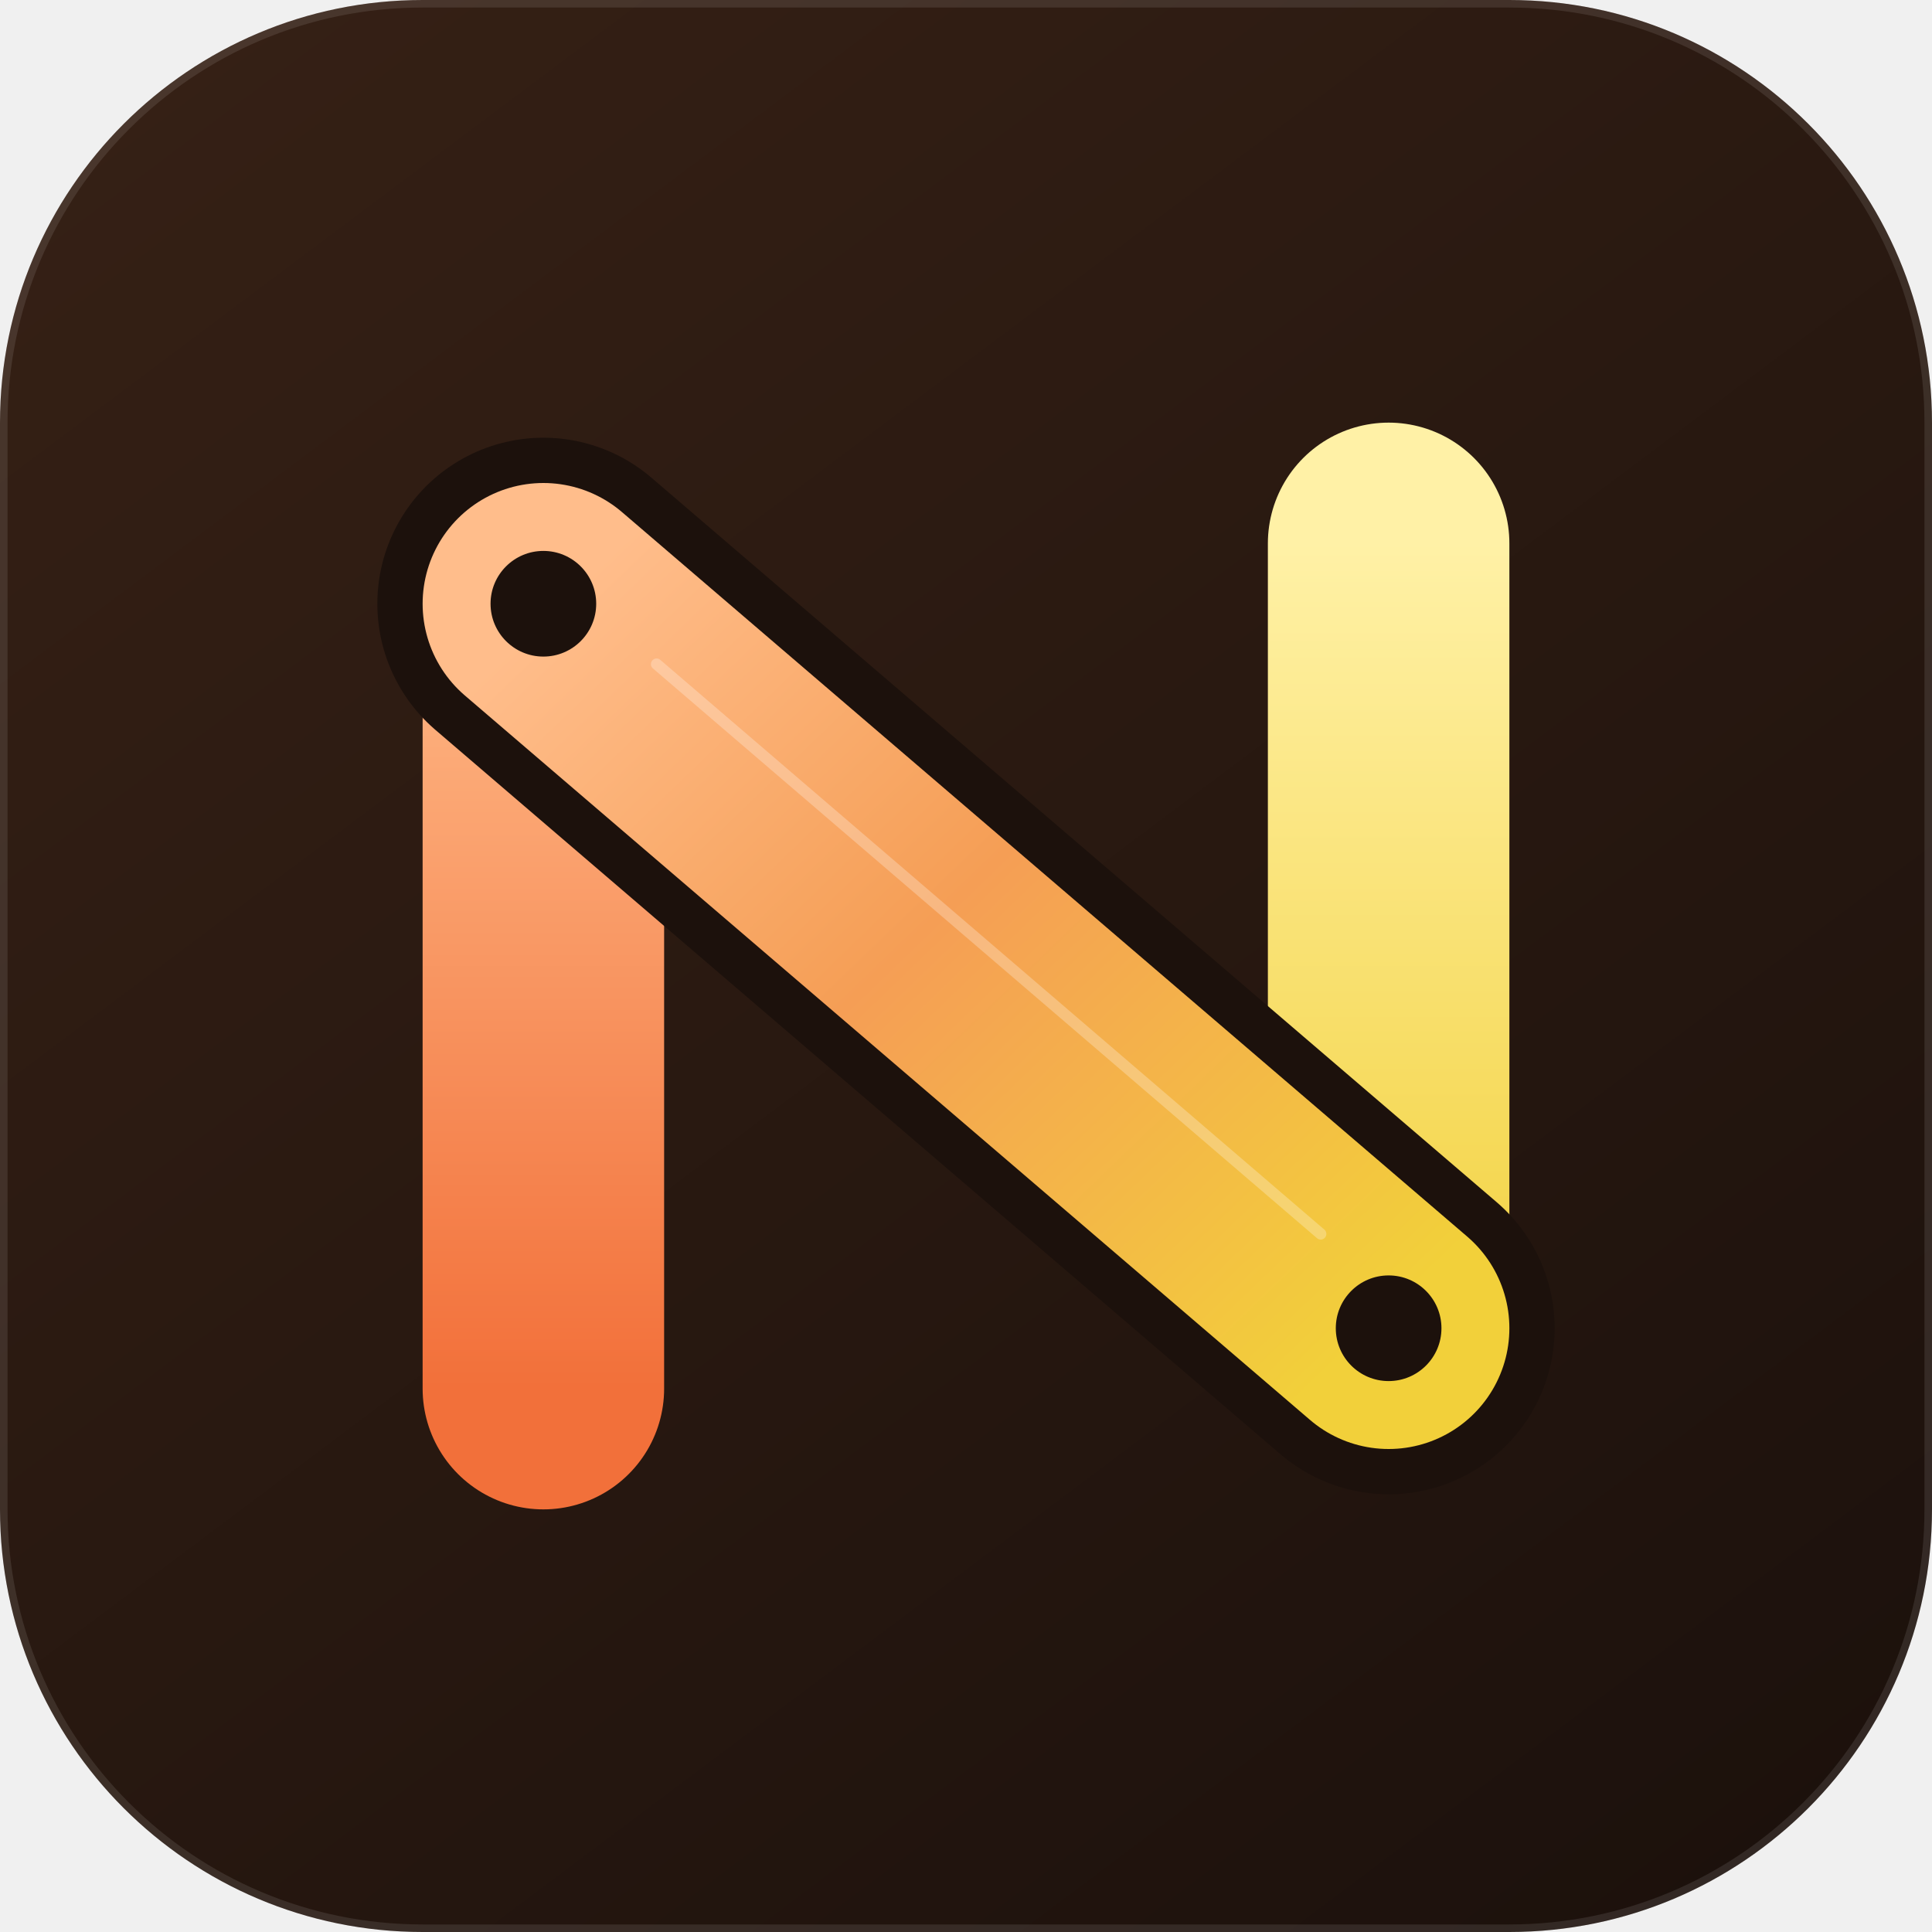
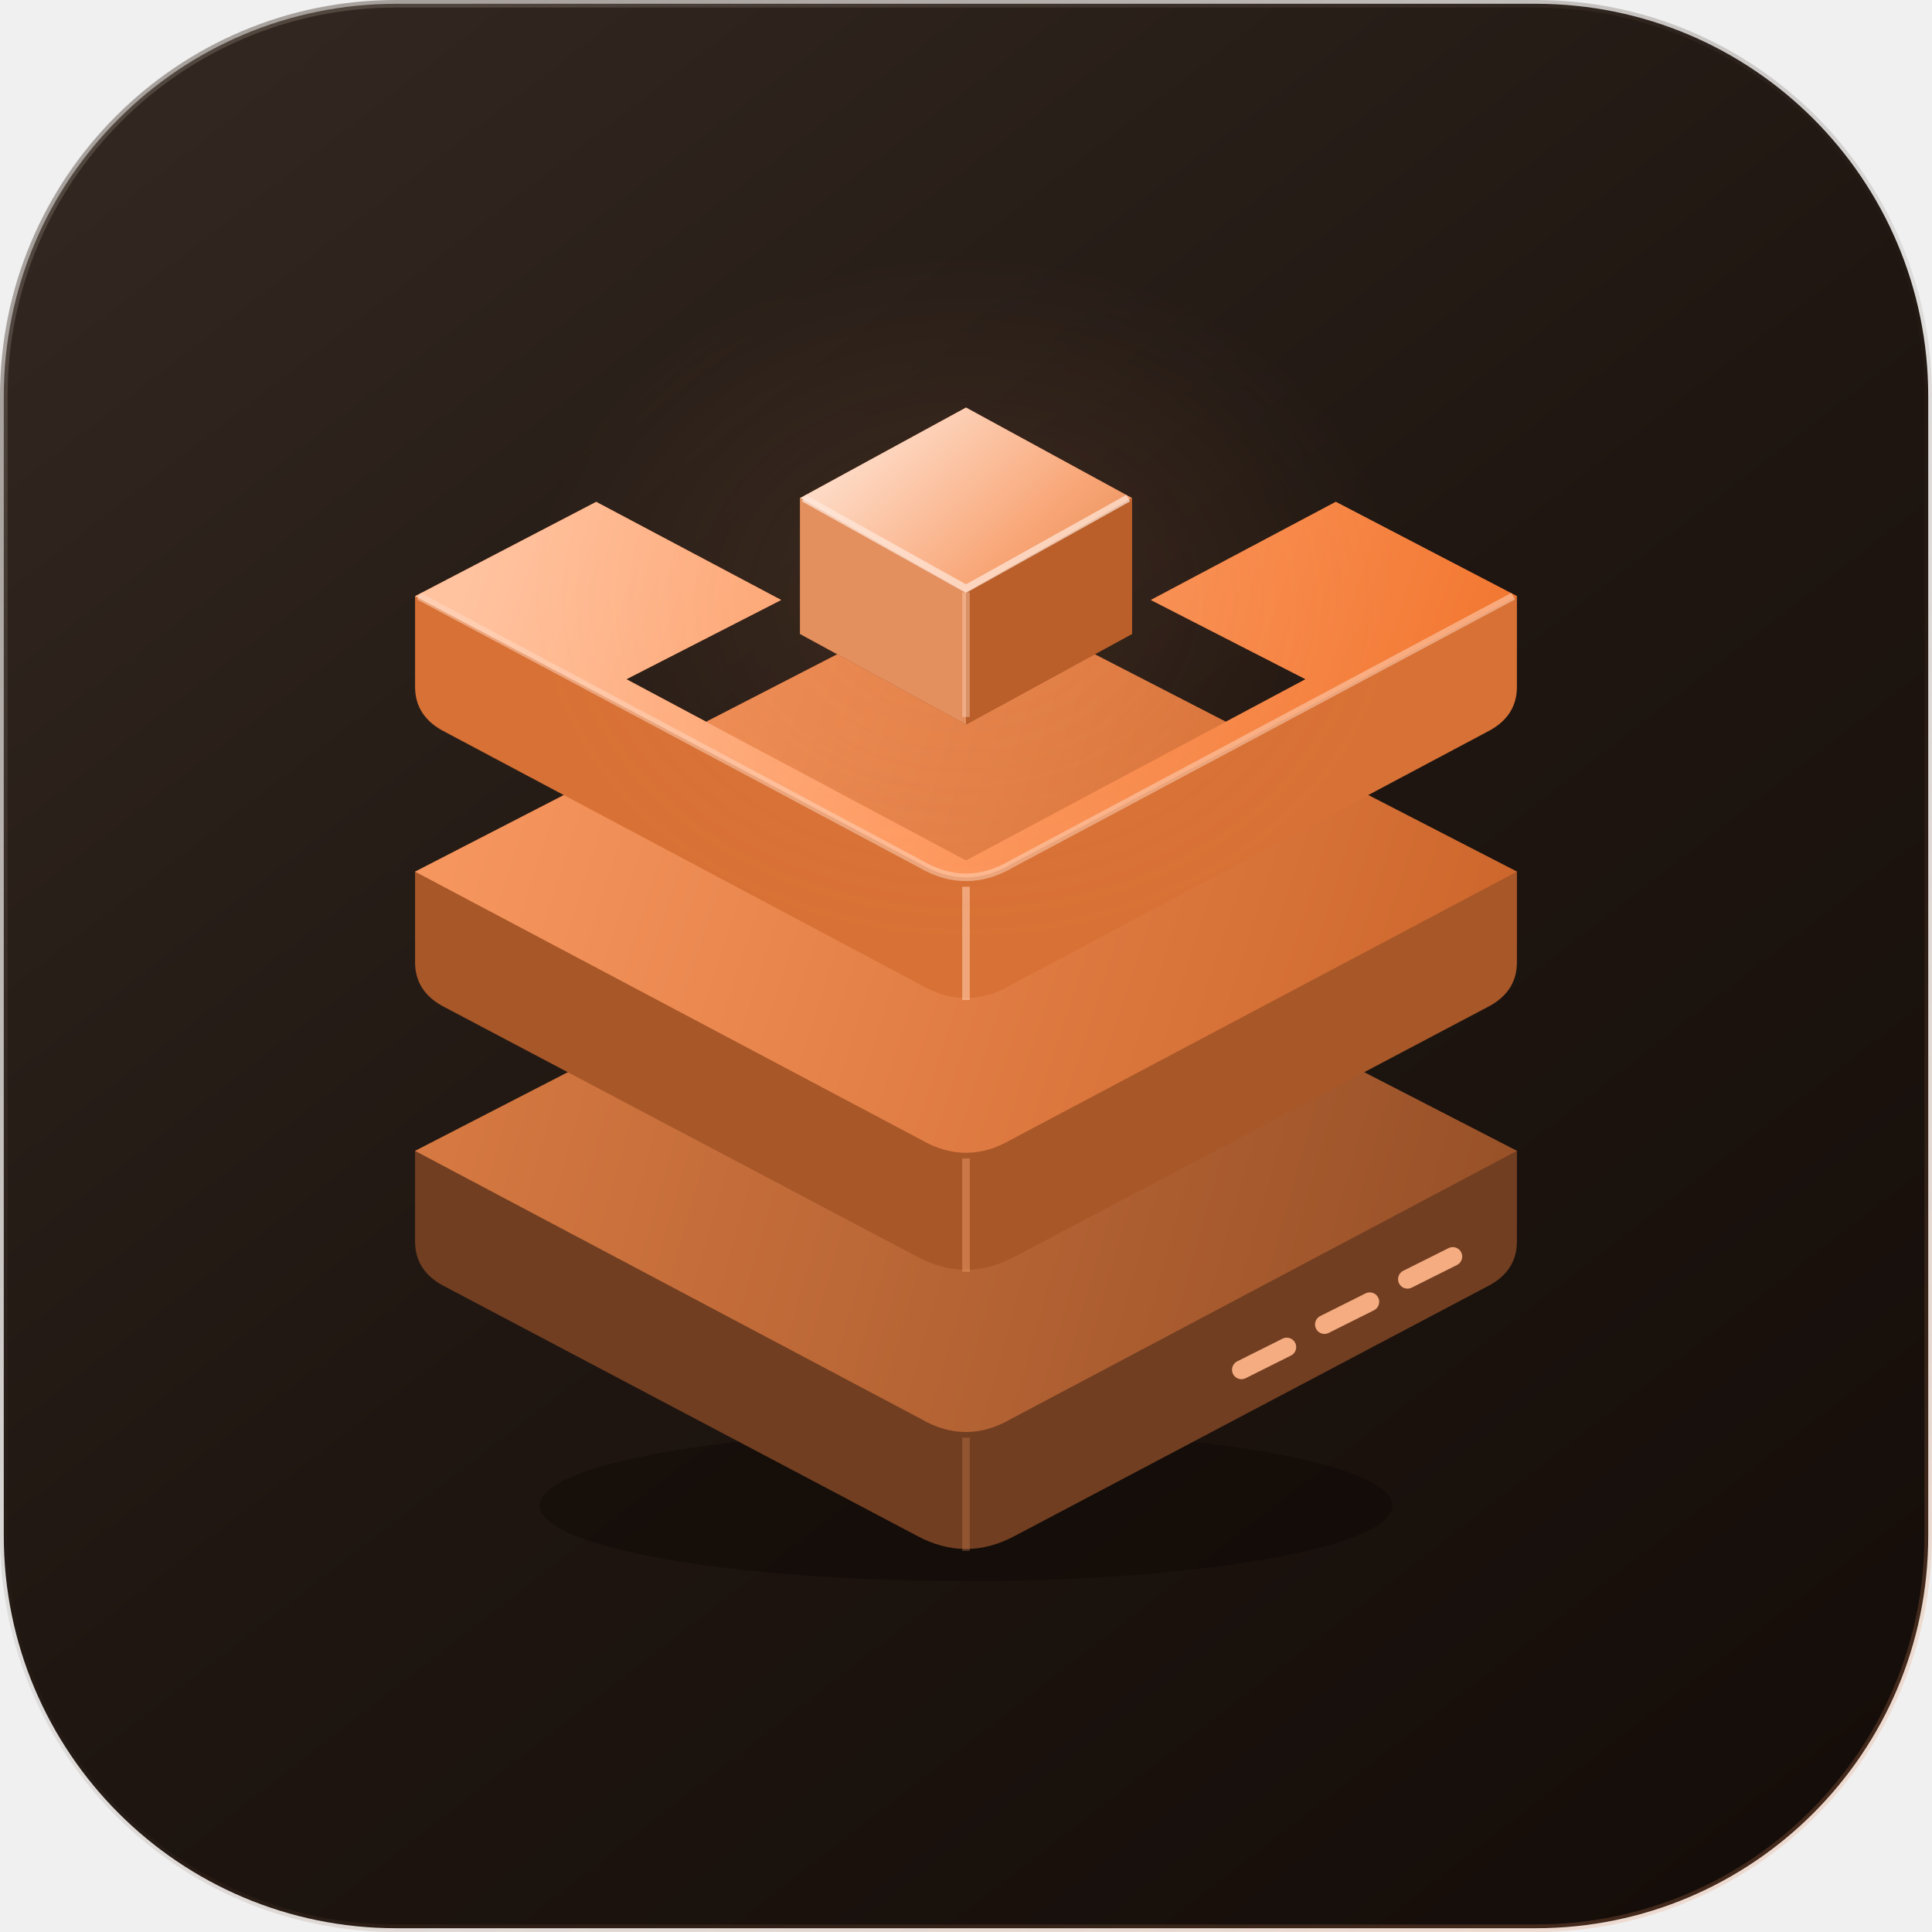
- <svg xmlns="http://www.w3.org/2000/svg" width="512" height="512" viewBox="0 0 512 512" fill="none" role="img" aria-labelledby="nichedb-title nichedb-desc">
+ <svg xmlns="http://www.w3.org/2000/svg" width="512" height="512" fill="none" aria-labelledby="title desc" role="img" viewBox="0 0 512 512">
  <defs>
-     <linearGradient id="nichedb-surface" x1="64" y1="0" x2="448" y2="512" gradientUnits="userSpaceOnUse">
-       <stop stop-color="#352015" />
-       <stop offset="1" stop-color="#1c110c" />
+     <linearGradient id="tile" x1="64" x2="448" y1="16" y2="512" gradientUnits="userSpaceOnUse">
+       <stop stop-color="#322720" />
+       <stop offset=".5" stop-color="#1f1611" />
+       <stop offset="1" stop-color="#150d09" />
    </linearGradient>
-     <linearGradient id="nichedb-input" x1="144" y1="144" x2="144" y2="368" gradientUnits="userSpaceOnUse">
-       <stop stop-color="#ffbd8b" />
-       <stop offset="1" stop-color="#f2703a" />
+     <linearGradient id="edge" x1="92" x2="428" y1="24" y2="492" gradientUnits="userSpaceOnUse">
+       <stop stop-color="#6c6059" stop-opacity=".55" />
+       <stop offset=".48" stop-color="#3c2e26" stop-opacity=".1" />
+       <stop offset="1" stop-color="#e38f5e" stop-opacity=".22" />
    </linearGradient>
-     <linearGradient id="nichedb-bridge" x1="156" y1="152" x2="356" y2="360" gradientUnits="userSpaceOnUse">
-       <stop stop-color="#ffbd8b" />
-       <stop offset="0.45" stop-color="#f59e55" />
-       <stop offset="1" stop-color="#f2d03a" />
+     <linearGradient id="gold" x1="117" x2="367" y1="172" y2="256" gradientUnits="userSpaceOnUse">
+       <stop stop-color="#ffc3a0" />
+       <stop offset=".48" stop-color="#ff9d65" />
+       <stop offset="1" stop-color="#f27832" />
    </linearGradient>
-     <linearGradient id="nichedb-output" x1="368" y1="144" x2="368" y2="368" gradientUnits="userSpaceOnUse">
-       <stop stop-color="#fff1a6" />
-       <stop offset="1" stop-color="#f2d03a" />
+     <linearGradient id="middle" x1="108" x2="398" y1="238" y2="332" gradientUnits="userSpaceOnUse">
+       <stop stop-color="#f79760" />
+       <stop offset="1" stop-color="#c96227" />
    </linearGradient>
+     <linearGradient id="lower" x1="108" x2="396" y1="314" y2="396" gradientUnits="userSpaceOnUse">
+       <stop stop-color="#d77942" />
+       <stop offset="1" stop-color="#944e26" />
+     </linearGradient>
+     <linearGradient id="core" x1="215" x2="290" y1="120" y2="202" gradientUnits="userSpaceOnUse">
+       <stop stop-color="#ffe4d4" />
+       <stop offset=".5" stop-color="#f8a474" />
+       <stop offset="1" stop-color="#ce6e37" />
+     </linearGradient>
+     <radialGradient id="aura" cx="0" cy="0" r="1" gradientTransform="matrix(116 0 0 91 256 159)" gradientUnits="userSpaceOnUse">
+       <stop stop-color="#e38f5e" stop-opacity=".13" />
+       <stop offset="1" stop-color="#e38f5e" stop-opacity="0" />
+     </radialGradient>
  </defs>
-   <rect id="nichedb-background" width="512" height="512" rx="112" fill="url(#nichedb-surface)" />
-   <rect id="nichedb-rim" x="1" y="1" width="510" height="510" rx="111" stroke="#ffffff" stroke-opacity="0.1" stroke-width="2" />
-   <g id="nichedb-mark">
-     <path d="M144 368V160" stroke="url(#nichedb-input)" stroke-width="64" stroke-linecap="round" />
-     <path d="M368 144V352" stroke="url(#nichedb-output)" stroke-width="64" stroke-linecap="round" />
-     <path d="M144 160L368 352" stroke="#1c110c" stroke-width="88" stroke-linecap="round" />
-     <path d="M144 160L368 352" stroke="url(#nichedb-bridge)" stroke-width="64" stroke-linecap="round" />
-     <path d="M174 176L350 327" stroke="#ffffff" stroke-opacity="0.26" stroke-width="3" stroke-linecap="round" />
-     <circle cx="144" cy="160" r="14" fill="#1c110c" />
-     <circle cx="368" cy="352" r="14" fill="#1c110c" />
+   <g id="surface">
+     <rect width="510" height="510" x="1" y="1" fill="url(#tile)" rx="104" />
+     <rect width="510" height="510" x="1" y="1" stroke="url(#edge)" stroke-width="2" rx="104" />
+     <ellipse cx="256" cy="399" fill="#0d0703" opacity=".45" rx="113" ry="20" />
  </g>
+   <g id="data-lower">
+     <path fill="#713e21" d="m110 305 134-69q12-6 24 0l134 69v24q0 8-8 12l-125 66q-13 7-26 0l-125-66q-8-4-8-12Z" />
+     <path fill="url(#lower)" d="m110 305 134-69q12-6 24 0l134 69-134 71q-12 7-24 0Z" />
+     <path stroke="#e08a58" stroke-opacity=".3" stroke-width="2" d="M256 381v30" />
+   </g>
+   <g id="data-middle">
+     <path fill="#a85728" d="m110 231 134-69q12-6 24 0l134 69v24q0 8-8 12l-125 66q-13 7-26 0l-125-66q-8-4-8-12Z" />
+     <path fill="url(#middle)" d="m110 231 134-69q12-6 24 0l134 69-134 71q-12 7-24 0Z" />
+     <path stroke="#ffaa79" stroke-opacity=".4" stroke-width="2" d="M256 307v30" />
+   </g>
+   <g id="data-upper">
+     <path fill="#d87135" d="m110 158 48-25 49 26-41 21 90 48 90-48-41-21 49-26 48 25v24q0 8-8 12l-126 67q-12 7-24 0l-126-67q-8-4-8-12Z" />
+     <path fill="url(#gold)" d="m110 158 48-25 49 26-41 21 90 48 90-48-41-21 49-26 48 25-134 71q-12 7-24 0Z" />
+     <path stroke="#ffdac5" stroke-opacity=".5" stroke-width="2" d="m111 158 133 71q12 7 24 0l133-71" />
+     <path stroke="#ffc3a0" stroke-opacity=".65" stroke-width="2" d="M256 235v30" />
+   </g>
+   <g id="agent-core">
+     <ellipse cx="256" cy="159" fill="url(#aura)" rx="116" ry="91" />
+     <path fill="#9b4e22" d="m212 132 44-24 44 24v36l-44 24-44-24Z" />
+     <path fill="url(#core)" d="m212 132 44-24 44 24-44 25Z" />
+     <path fill="#e38f5e" d="m212 132 44 25v35l-44-24Z" />
+     <path fill="#ba5f2a" d="m256 157 44-25v36l-44 24Z" />
+     <path stroke="#ffe9dc" stroke-opacity=".7" stroke-width="2" d="m213 132 43 24 43-24" />
+     <path stroke="#ffd0b5" stroke-opacity=".45" stroke-width="2" d="M256 157v33" />
+   </g>
+   <path id="active-records" stroke="#f5ac81" stroke-linecap="round" stroke-width="5" d="m329 363 12-6m10-6 12-6m10-6 12-6" />
</svg>
